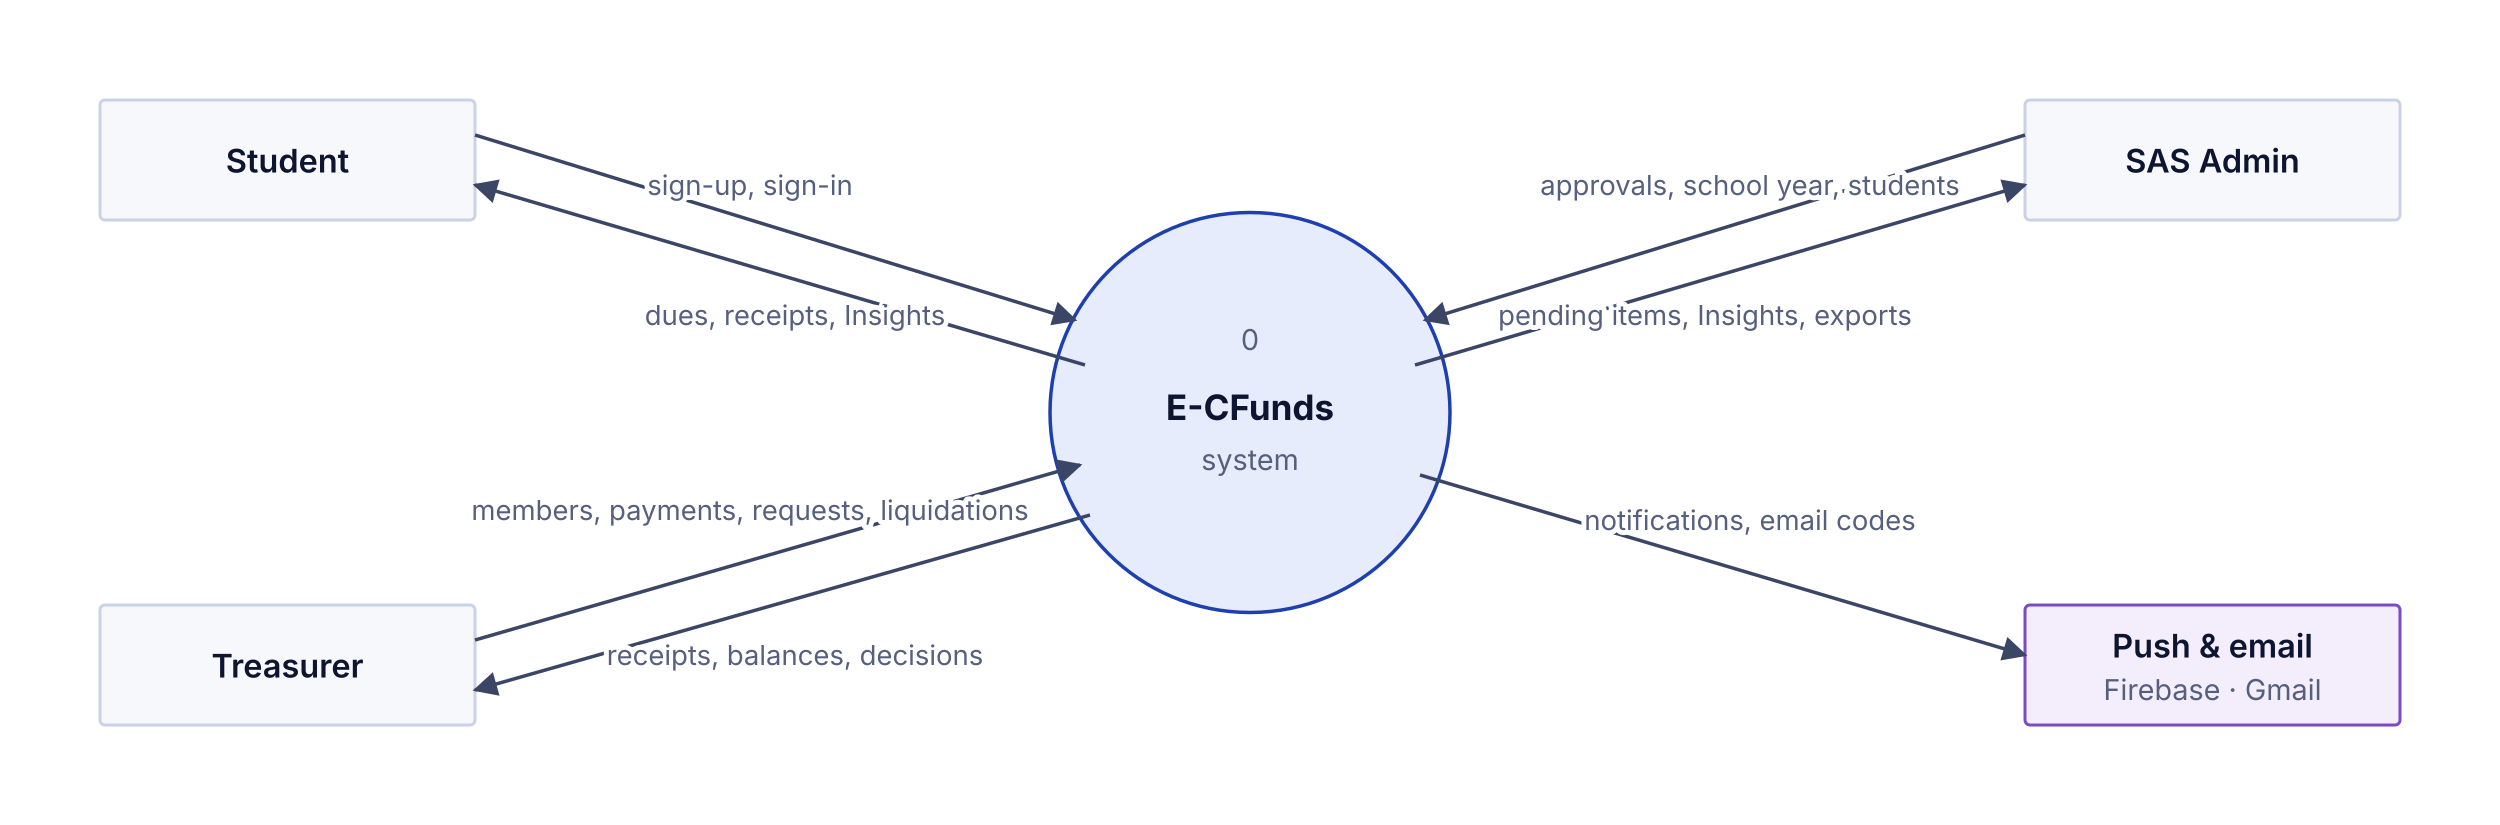
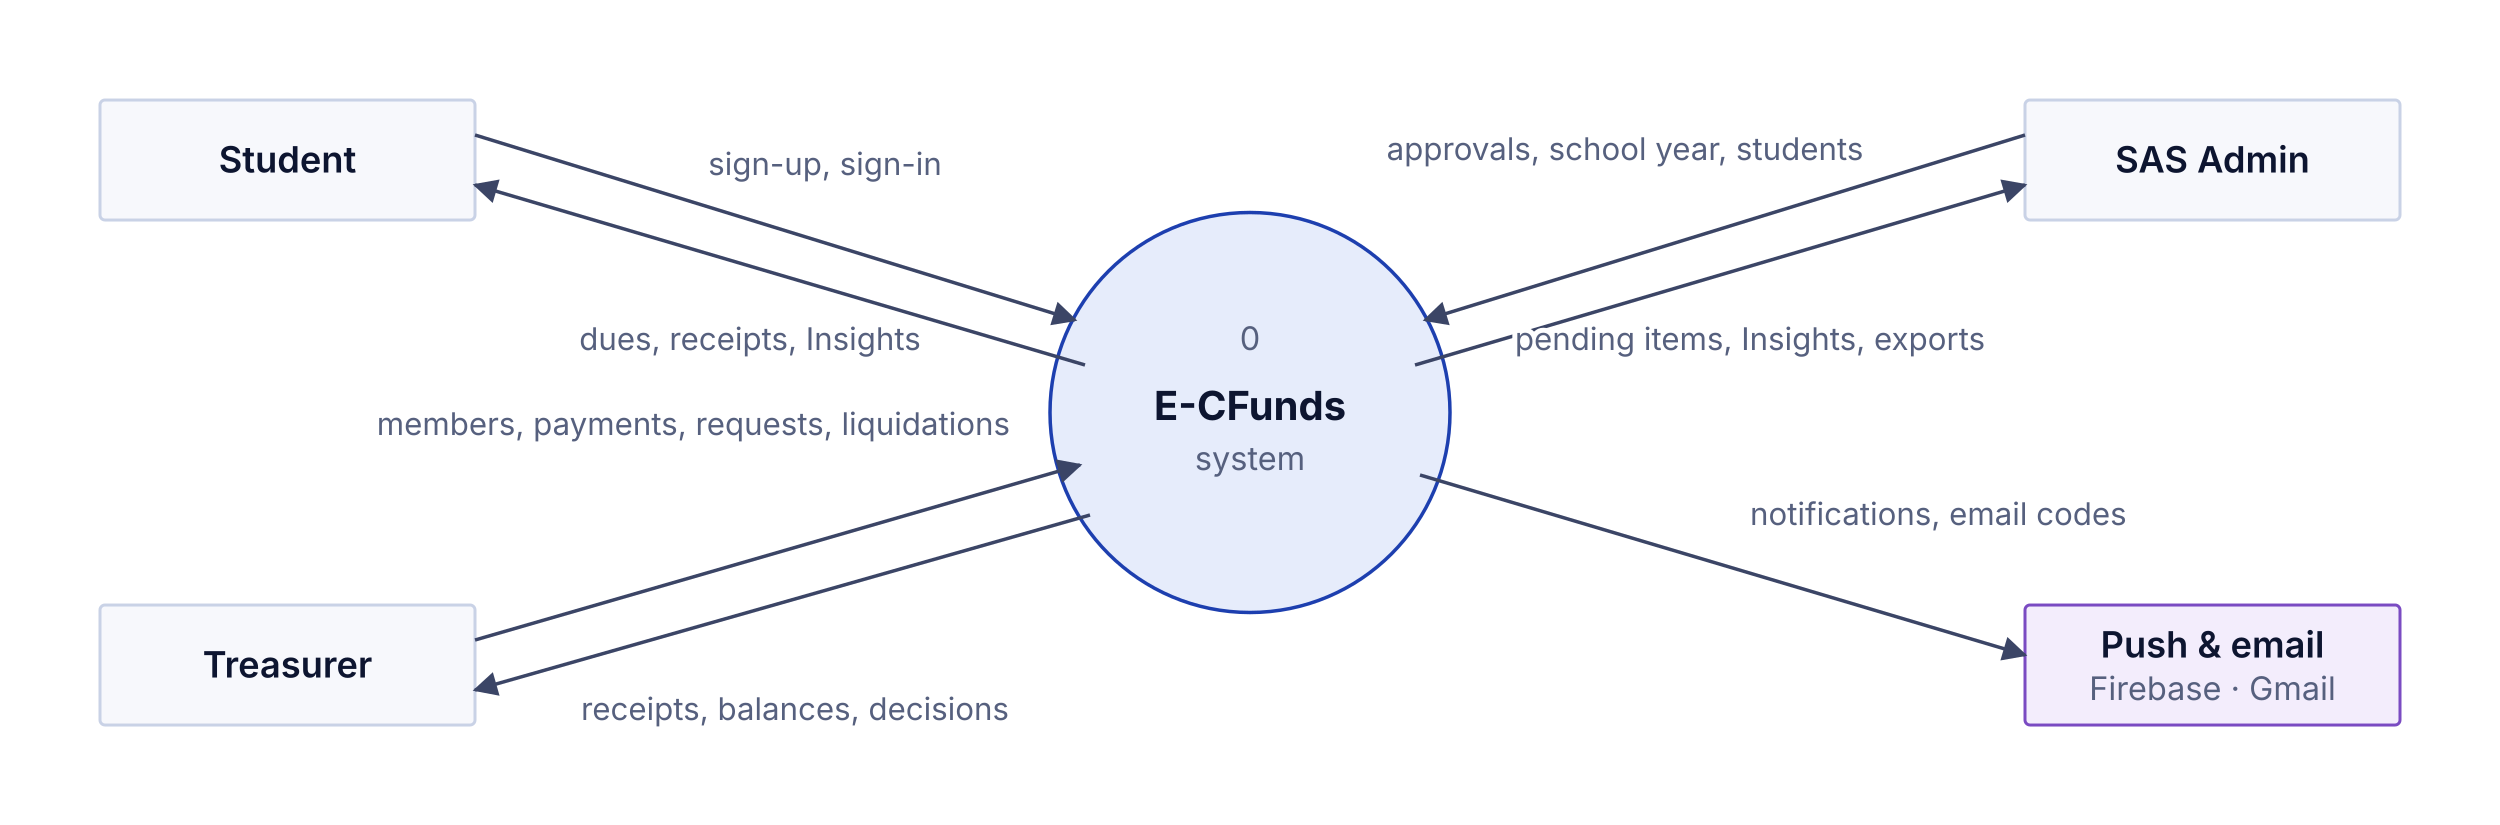
<svg xmlns="http://www.w3.org/2000/svg" viewBox="0 0 1000 330" role="img" aria-label="Context diagram: students, treasurers and SAS Admin exchange data with the E-CFunds system; the system sends notification payloads and email codes to push and email services." width="1000" height="330">
  <defs>
    <marker id="a4" viewBox="0 0 10 10" refX="9" refY="5" markerWidth="7" markerHeight="7" orient="auto-start-reverse">
      <path d="M0,0 L10,5 L0,10 z" fill="rgb(59, 69, 102)" fill-opacity="1" stroke="none" stroke-width="1px" stroke-dasharray="none" stroke-linejoin="miter" stroke-linecap="butt" stroke-opacity="1" opacity="1" font-size="15px" font-weight="400" />
    </marker>
  </defs>
  <rect x="0" y="0" width="1000" height="330" fill="#FFFFFF" />
  <circle cx="500" cy="165" r="80" fill="rgb(230, 236, 251)" fill-opacity="1" stroke="rgb(29, 63, 175)" stroke-width="1.4px" stroke-dasharray="none" stroke-linejoin="miter" stroke-linecap="butt" stroke-opacity="1" opacity="1" font-size="15px" font-weight="400" />
-   <text x="500" y="140" text-anchor="middle" fill="rgb(86, 96, 126)" fill-opacity="1" stroke="none" stroke-width="1px" stroke-dasharray="none" stroke-linejoin="miter" stroke-linecap="butt" stroke-opacity="1" opacity="1" font-size="11.5px" font-weight="400" font-family="Inter, Arial, Helvetica, sans-serif">0</text>
-   <text x="500" y="168" text-anchor="middle" fill="rgb(13, 21, 48)" fill-opacity="1" stroke="none" stroke-width="1px" stroke-dasharray="none" stroke-linejoin="miter" stroke-linecap="butt" stroke-opacity="1" opacity="1" font-size="14px" font-weight="700" font-family="Inter, Arial, Helvetica, sans-serif">E-CFunds</text>
-   <text x="500" y="188" text-anchor="middle" fill="rgb(86, 96, 126)" fill-opacity="1" stroke="none" stroke-width="1px" stroke-dasharray="none" stroke-linejoin="miter" stroke-linecap="butt" stroke-opacity="1" opacity="1" font-size="11.5px" font-weight="400" font-family="Inter, Arial, Helvetica, sans-serif">system</text>
+   <text x="500" y="140" text-anchor="middle" fill="rgb(86, 96, 126)" fill-opacity="1" stroke="none" stroke-width="1px" stroke-dasharray="none" stroke-linejoin="miter" stroke-linecap="butt" stroke-opacity="1" opacity="1" font-size="13px" font-weight="400" font-family="Inter, Arial, Helvetica, sans-serif">0</text>
+   <text x="500" y="168" text-anchor="middle" fill="rgb(13, 21, 48)" fill-opacity="1" stroke="none" stroke-width="1px" stroke-dasharray="none" stroke-linejoin="miter" stroke-linecap="butt" stroke-opacity="1" opacity="1" font-size="16px" font-weight="700" font-family="Inter, Arial, Helvetica, sans-serif">E-CFunds</text>
+   <text x="500" y="188" text-anchor="middle" fill="rgb(86, 96, 126)" fill-opacity="1" stroke="none" stroke-width="1px" stroke-dasharray="none" stroke-linejoin="miter" stroke-linecap="butt" stroke-opacity="1" opacity="1" font-size="13px" font-weight="400" font-family="Inter, Arial, Helvetica, sans-serif">system</text>
  <rect x="40" y="40" width="150" height="48" rx="2" fill="rgb(247, 248, 252)" fill-opacity="1" stroke="rgb(201, 210, 230)" stroke-width="1.2px" stroke-dasharray="none" stroke-linejoin="miter" stroke-linecap="butt" stroke-opacity="1" opacity="1" font-size="15px" font-weight="400" />
-   <text x="115" y="69" text-anchor="middle" fill="rgb(13, 21, 48)" fill-opacity="1" stroke="none" stroke-width="1px" stroke-dasharray="none" stroke-linejoin="miter" stroke-linecap="butt" stroke-opacity="1" opacity="1" font-size="13px" font-weight="600" font-family="Inter, Arial, Helvetica, sans-serif">Student</text>
+   <text x="115" y="69" text-anchor="middle" fill="rgb(13, 21, 48)" fill-opacity="1" stroke="none" stroke-width="1px" stroke-dasharray="none" stroke-linejoin="miter" stroke-linecap="butt" stroke-opacity="1" opacity="1" font-size="14.5px" font-weight="600" font-family="Inter, Arial, Helvetica, sans-serif">Student</text>
  <rect x="40" y="242" width="150" height="48" rx="2" fill="rgb(247, 248, 252)" fill-opacity="1" stroke="rgb(201, 210, 230)" stroke-width="1.2px" stroke-dasharray="none" stroke-linejoin="miter" stroke-linecap="butt" stroke-opacity="1" opacity="1" font-size="15px" font-weight="400" />
-   <text x="115" y="271" text-anchor="middle" fill="rgb(13, 21, 48)" fill-opacity="1" stroke="none" stroke-width="1px" stroke-dasharray="none" stroke-linejoin="miter" stroke-linecap="butt" stroke-opacity="1" opacity="1" font-size="13px" font-weight="600" font-family="Inter, Arial, Helvetica, sans-serif">Treasurer</text>
+   <text x="115" y="271" text-anchor="middle" fill="rgb(13, 21, 48)" fill-opacity="1" stroke="none" stroke-width="1px" stroke-dasharray="none" stroke-linejoin="miter" stroke-linecap="butt" stroke-opacity="1" opacity="1" font-size="14.5px" font-weight="600" font-family="Inter, Arial, Helvetica, sans-serif">Treasurer</text>
  <rect x="810" y="40" width="150" height="48" rx="2" fill="rgb(247, 248, 252)" fill-opacity="1" stroke="rgb(201, 210, 230)" stroke-width="1.2px" stroke-dasharray="none" stroke-linejoin="miter" stroke-linecap="butt" stroke-opacity="1" opacity="1" font-size="15px" font-weight="400" />
-   <text x="885" y="69" text-anchor="middle" fill="rgb(13, 21, 48)" fill-opacity="1" stroke="none" stroke-width="1px" stroke-dasharray="none" stroke-linejoin="miter" stroke-linecap="butt" stroke-opacity="1" opacity="1" font-size="13px" font-weight="600" font-family="Inter, Arial, Helvetica, sans-serif">SAS Admin</text>
+   <text x="885" y="69" text-anchor="middle" fill="rgb(13, 21, 48)" fill-opacity="1" stroke="none" stroke-width="1px" stroke-dasharray="none" stroke-linejoin="miter" stroke-linecap="butt" stroke-opacity="1" opacity="1" font-size="14.5px" font-weight="600" font-family="Inter, Arial, Helvetica, sans-serif">SAS Admin</text>
  <rect x="810" y="242" width="150" height="48" rx="2" fill="rgb(243, 237, 252)" fill-opacity="1" stroke="rgb(122, 75, 194)" stroke-width="1.2px" stroke-dasharray="none" stroke-linejoin="miter" stroke-linecap="butt" stroke-opacity="1" opacity="1" font-size="15px" font-weight="400" />
-   <text x="885" y="263" text-anchor="middle" fill="rgb(13, 21, 48)" fill-opacity="1" stroke="none" stroke-width="1px" stroke-dasharray="none" stroke-linejoin="miter" stroke-linecap="butt" stroke-opacity="1" opacity="1" font-size="13px" font-weight="600" font-family="Inter, Arial, Helvetica, sans-serif">Push &amp; email</text>
-   <text x="885" y="280" text-anchor="middle" fill="rgb(86, 96, 126)" fill-opacity="1" stroke="none" stroke-width="1px" stroke-dasharray="none" stroke-linejoin="miter" stroke-linecap="butt" stroke-opacity="1" opacity="1" font-size="11.5px" font-weight="400" font-family="Inter, Arial, Helvetica, sans-serif">Firebase · Gmail</text>
+   <text x="885" y="263" text-anchor="middle" fill="rgb(13, 21, 48)" fill-opacity="1" stroke="none" stroke-width="1px" stroke-dasharray="none" stroke-linejoin="miter" stroke-linecap="butt" stroke-opacity="1" opacity="1" font-size="14.5px" font-weight="600" font-family="Inter, Arial, Helvetica, sans-serif">Push &amp; email</text>
+   <text x="885" y="280" text-anchor="middle" fill="rgb(86, 96, 126)" fill-opacity="1" stroke="none" stroke-width="1px" stroke-dasharray="none" stroke-linejoin="miter" stroke-linecap="butt" stroke-opacity="1" opacity="1" font-size="13px" font-weight="400" font-family="Inter, Arial, Helvetica, sans-serif">Firebase · Gmail</text>
  <line x1="190" y1="54" x2="430" y2="128" marker-end="url(#a4)" fill="none" fill-opacity="1" stroke="rgb(59, 69, 102)" stroke-width="1.4px" stroke-dasharray="none" stroke-linejoin="miter" stroke-linecap="butt" stroke-opacity="1" opacity="1" font-size="15px" font-weight="400" />
-   <text x="300" y="78" text-anchor="middle" fill="rgb(86, 96, 126)" fill-opacity="1" stroke="rgb(255, 255, 255)" stroke-width="4px" stroke-dasharray="none" stroke-linejoin="round" stroke-linecap="butt" stroke-opacity="1" opacity="1" font-size="11px" font-weight="400" paint-order="stroke" font-family="Inter, Arial, Helvetica, sans-serif">sign-up, sign-in</text>
+   <text x="330" y="70" text-anchor="middle" fill="rgb(86, 96, 126)" fill-opacity="1" stroke="rgb(255, 255, 255)" stroke-width="4px" stroke-dasharray="none" stroke-linejoin="round" stroke-linecap="butt" stroke-opacity="1" opacity="1" font-size="12.5px" font-weight="400" paint-order="stroke" font-family="Inter, Arial, Helvetica, sans-serif">sign-up, sign-in</text>
  <line x1="434" y1="146" x2="190" y2="74" marker-end="url(#a4)" fill="none" fill-opacity="1" stroke="rgb(59, 69, 102)" stroke-width="1.4px" stroke-dasharray="none" stroke-linejoin="miter" stroke-linecap="butt" stroke-opacity="1" opacity="1" font-size="15px" font-weight="400" />
-   <text x="318" y="130" text-anchor="middle" fill="rgb(86, 96, 126)" fill-opacity="1" stroke="rgb(255, 255, 255)" stroke-width="4px" stroke-dasharray="none" stroke-linejoin="round" stroke-linecap="butt" stroke-opacity="1" opacity="1" font-size="11px" font-weight="400" paint-order="stroke" font-family="Inter, Arial, Helvetica, sans-serif">dues, receipts, Insights</text>
+   <text x="300" y="140" text-anchor="middle" fill="rgb(86, 96, 126)" fill-opacity="1" stroke="rgb(255, 255, 255)" stroke-width="4px" stroke-dasharray="none" stroke-linejoin="round" stroke-linecap="butt" stroke-opacity="1" opacity="1" font-size="12.5px" font-weight="400" paint-order="stroke" font-family="Inter, Arial, Helvetica, sans-serif">dues, receipts, Insights</text>
  <line x1="190" y1="256" x2="432" y2="186" marker-end="url(#a4)" fill="none" fill-opacity="1" stroke="rgb(59, 69, 102)" stroke-width="1.4px" stroke-dasharray="none" stroke-linejoin="miter" stroke-linecap="butt" stroke-opacity="1" opacity="1" font-size="15px" font-weight="400" />
-   <text x="300" y="208" text-anchor="middle" fill="rgb(86, 96, 126)" fill-opacity="1" stroke="rgb(255, 255, 255)" stroke-width="4px" stroke-dasharray="none" stroke-linejoin="round" stroke-linecap="butt" stroke-opacity="1" opacity="1" font-size="11px" font-weight="400" paint-order="stroke" font-family="Inter, Arial, Helvetica, sans-serif">members, payments, requests, liquidations</text>
+   <text x="404" y="174" text-anchor="end" fill="rgb(86, 96, 126)" fill-opacity="1" stroke="rgb(255, 255, 255)" stroke-width="4px" stroke-dasharray="none" stroke-linejoin="round" stroke-linecap="butt" stroke-opacity="1" opacity="1" font-size="12.5px" font-weight="400" paint-order="stroke" font-family="Inter, Arial, Helvetica, sans-serif">members, payments, requests, liquidations</text>
  <line x1="436" y1="206" x2="190" y2="276" marker-end="url(#a4)" fill="none" fill-opacity="1" stroke="rgb(59, 69, 102)" stroke-width="1.4px" stroke-dasharray="none" stroke-linejoin="miter" stroke-linecap="butt" stroke-opacity="1" opacity="1" font-size="15px" font-weight="400" />
-   <text x="318" y="266" text-anchor="middle" fill="rgb(86, 96, 126)" fill-opacity="1" stroke="rgb(255, 255, 255)" stroke-width="4px" stroke-dasharray="none" stroke-linejoin="round" stroke-linecap="butt" stroke-opacity="1" opacity="1" font-size="11px" font-weight="400" paint-order="stroke" font-family="Inter, Arial, Helvetica, sans-serif">receipts, balances, decisions</text>
+   <text x="318" y="288" text-anchor="middle" fill="rgb(86, 96, 126)" fill-opacity="1" stroke="rgb(255, 255, 255)" stroke-width="4px" stroke-dasharray="none" stroke-linejoin="round" stroke-linecap="butt" stroke-opacity="1" opacity="1" font-size="12.5px" font-weight="400" paint-order="stroke" font-family="Inter, Arial, Helvetica, sans-serif">receipts, balances, decisions</text>
  <line x1="810" y1="54" x2="570" y2="128" marker-end="url(#a4)" fill="none" fill-opacity="1" stroke="rgb(59, 69, 102)" stroke-width="1.4px" stroke-dasharray="none" stroke-linejoin="miter" stroke-linecap="butt" stroke-opacity="1" opacity="1" font-size="15px" font-weight="400" />
-   <text x="700" y="78" text-anchor="middle" fill="rgb(86, 96, 126)" fill-opacity="1" stroke="rgb(255, 255, 255)" stroke-width="4px" stroke-dasharray="none" stroke-linejoin="round" stroke-linecap="butt" stroke-opacity="1" opacity="1" font-size="11px" font-weight="400" paint-order="stroke" font-family="Inter, Arial, Helvetica, sans-serif">approvals, school year, students</text>
+   <text x="650" y="64" text-anchor="middle" fill="rgb(86, 96, 126)" fill-opacity="1" stroke="rgb(255, 255, 255)" stroke-width="4px" stroke-dasharray="none" stroke-linejoin="round" stroke-linecap="butt" stroke-opacity="1" opacity="1" font-size="12.5px" font-weight="400" paint-order="stroke" font-family="Inter, Arial, Helvetica, sans-serif">approvals, school year, students</text>
  <line x1="566" y1="146" x2="810" y2="74" marker-end="url(#a4)" fill="none" fill-opacity="1" stroke="rgb(59, 69, 102)" stroke-width="1.4px" stroke-dasharray="none" stroke-linejoin="miter" stroke-linecap="butt" stroke-opacity="1" opacity="1" font-size="15px" font-weight="400" />
-   <text x="682" y="130" text-anchor="middle" fill="rgb(86, 96, 126)" fill-opacity="1" stroke="rgb(255, 255, 255)" stroke-width="4px" stroke-dasharray="none" stroke-linejoin="round" stroke-linecap="butt" stroke-opacity="1" opacity="1" font-size="11px" font-weight="400" paint-order="stroke" font-family="Inter, Arial, Helvetica, sans-serif">pending items, Insights, exports</text>
+   <text x="700" y="140" text-anchor="middle" fill="rgb(86, 96, 126)" fill-opacity="1" stroke="rgb(255, 255, 255)" stroke-width="4px" stroke-dasharray="none" stroke-linejoin="round" stroke-linecap="butt" stroke-opacity="1" opacity="1" font-size="12.5px" font-weight="400" paint-order="stroke" font-family="Inter, Arial, Helvetica, sans-serif">pending items, Insights, exports</text>
  <line x1="568" y1="190" x2="810" y2="262" marker-end="url(#a4)" fill="none" fill-opacity="1" stroke="rgb(59, 69, 102)" stroke-width="1.4px" stroke-dasharray="none" stroke-linejoin="miter" stroke-linecap="butt" stroke-opacity="1" opacity="1" font-size="15px" font-weight="400" />
-   <text x="700" y="212" text-anchor="middle" fill="rgb(86, 96, 126)" fill-opacity="1" stroke="rgb(255, 255, 255)" stroke-width="4px" stroke-dasharray="none" stroke-linejoin="round" stroke-linecap="butt" stroke-opacity="1" opacity="1" font-size="11px" font-weight="400" paint-order="stroke" font-family="Inter, Arial, Helvetica, sans-serif">notifications, email codes</text>
+   <text x="700" y="210" text-anchor="start" fill="rgb(86, 96, 126)" fill-opacity="1" stroke="rgb(255, 255, 255)" stroke-width="4px" stroke-dasharray="none" stroke-linejoin="round" stroke-linecap="butt" stroke-opacity="1" opacity="1" font-size="12.5px" font-weight="400" paint-order="stroke" font-family="Inter, Arial, Helvetica, sans-serif">notifications, email codes</text>
</svg>
